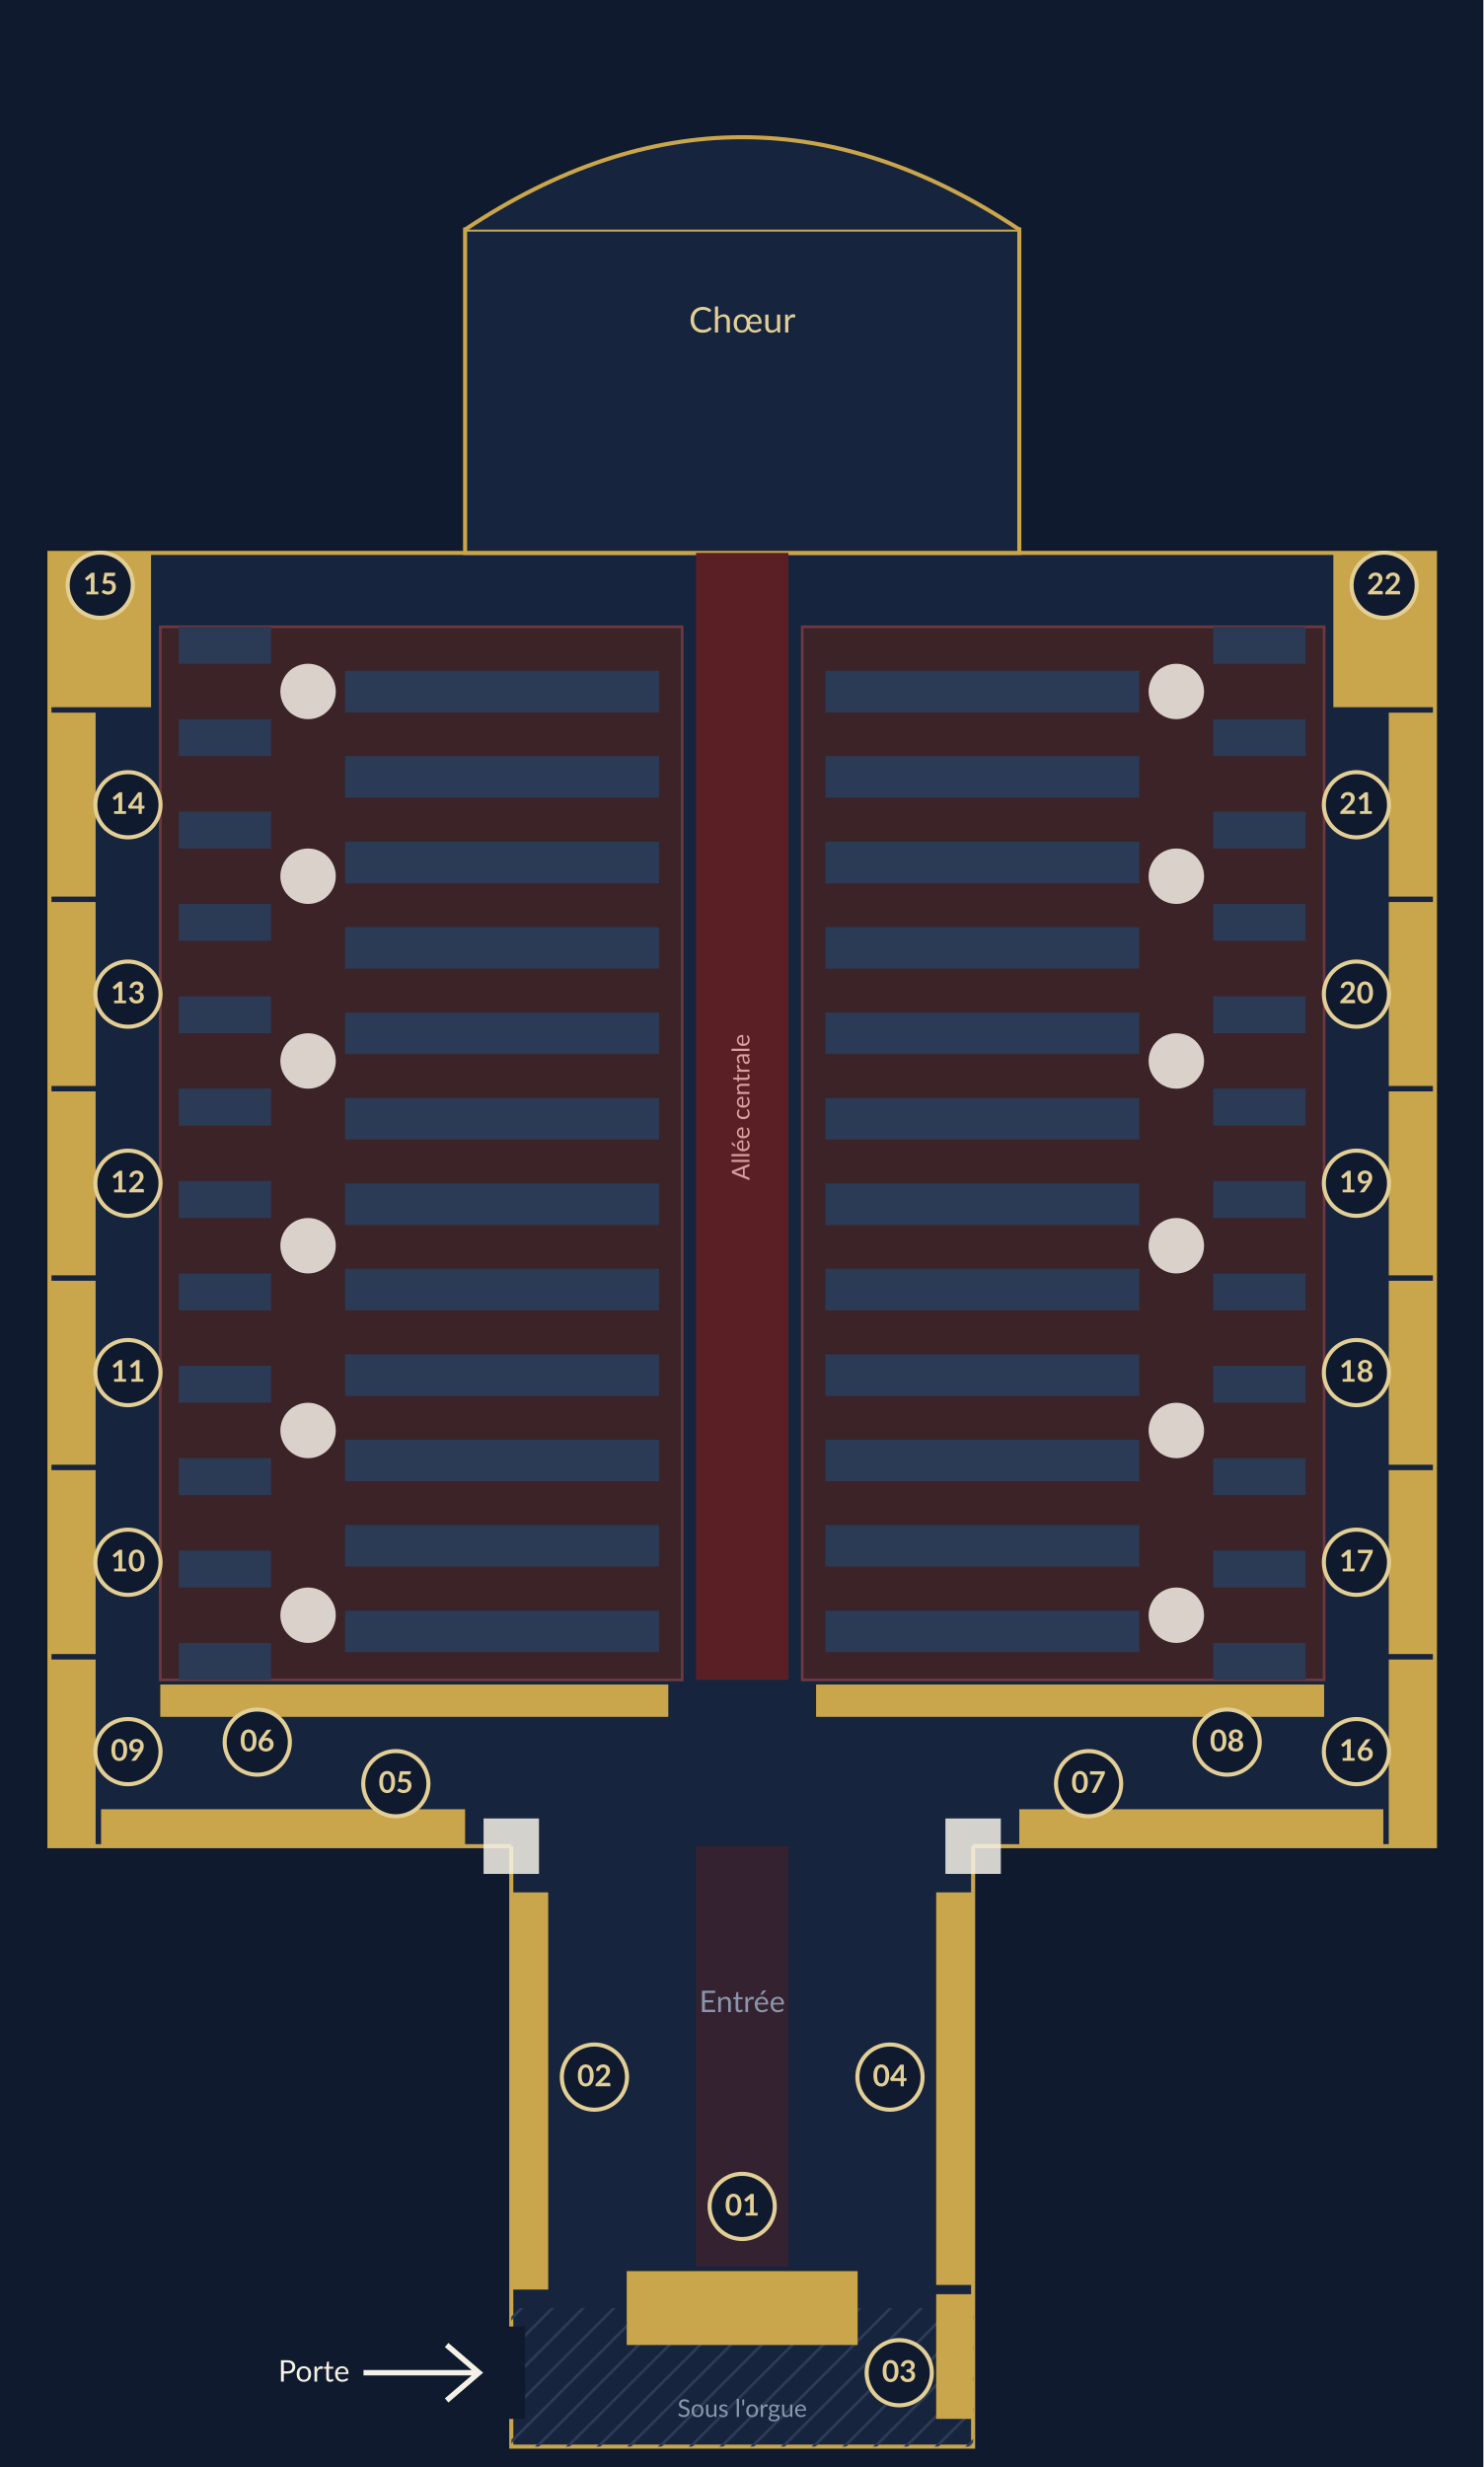
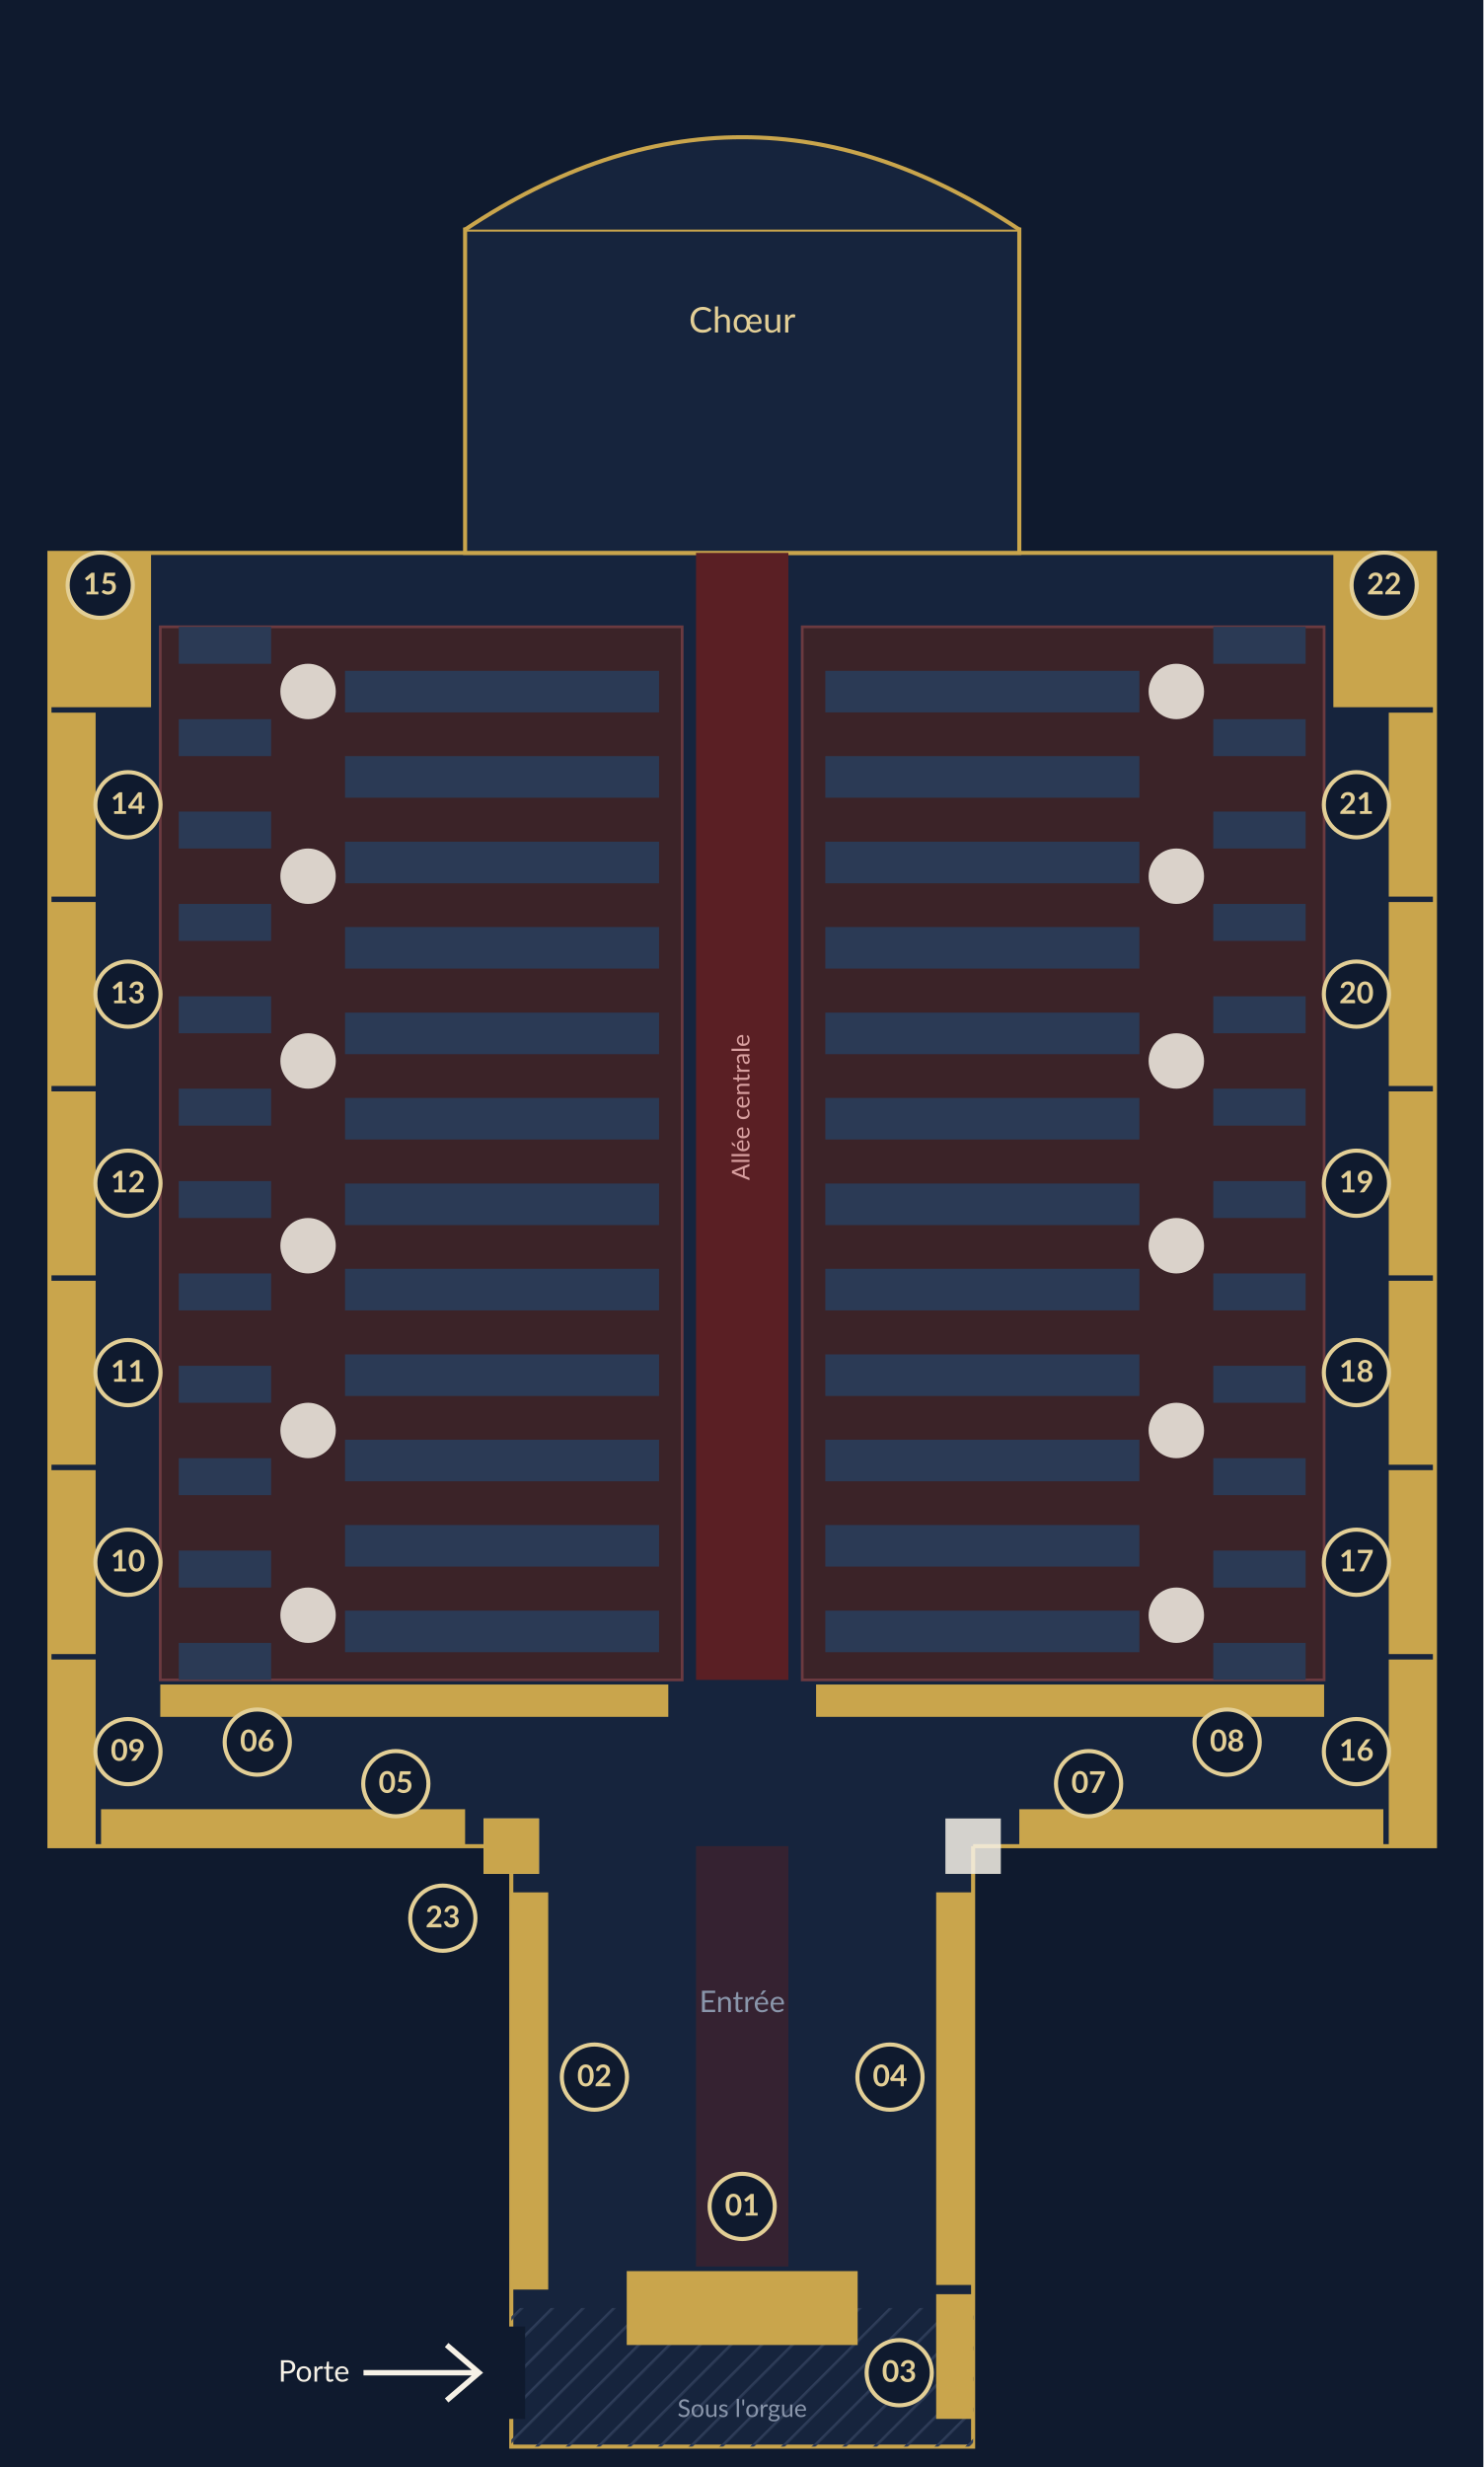
<svg xmlns="http://www.w3.org/2000/svg" viewBox="0 0 546 908" role="img" aria-label="Plan de l'église Saint-Étienne d'Ohain avec les sections de l'exposition">
  <style>
.mur{fill:#16243d;stroke:#c9a54c;stroke-width:1.5}.sol{fill:#16243d}.trait{fill:none;stroke:#c9a54c;stroke-width:1.5}
.estrade{fill:#3b2328;stroke:#6b3a40}.banc{fill:#2b3a55}.pilier{fill:#f6f1e6;opacity:.85}.tapis{fill:#5a1f24}.porte{fill:#0f1a2e}
.fleche{fill:none;stroke:#f6f1e6;stroke-width:2}.porte-txt{fill:#f6f1e6;text-anchor:end;dominant-baseline:middle}
text{font-family:Lato,sans-serif;text-anchor:middle;dominant-baseline:middle}.lib{fill:#e3cf96}.discret{fill:#8a96ab}.discret2{fill:#d9a0a0}
.bande{fill:#c9a54c}.cible{fill:transparent}.pastille{fill:#0f1a2e;stroke:#e3cf96;stroke-width:1.5}.num{fill:#e3cf96;font-weight:700}
.zone{cursor:pointer;outline:none}.zone .bande,.zone .pastille{transition:fill .15s,stroke-width .15s}
.zone.bientot .bande{fill:#8c7640}.zone.bientot .pastille{stroke:#8c7640}.zone.bientot .num{fill:#b8a571}
.zone.ouverte .pastille{fill:#c9a54c}.zone.ouverte .num{fill:#0f1a2e}
.zone:hover .bande,.zone:focus-visible .bande,.zone.choisie .bande{fill:#f2dc9b}
.zone:hover .pastille,.zone:focus-visible .pastille,.zone.choisie .pastille{stroke:#fff;stroke-width:3}
</style>
  <rect width="100%" height="100%" fill="#0f1a2e" />
  <defs>
    <pattern id="hach" width="8" height="8" patternUnits="userSpaceOnUse" patternTransform="rotate(45)">
      <line x1="0" y1="0" x2="0" y2="8" stroke="#2c3a55" stroke-width="2" />
    </pattern>
  </defs>
  <rect class="mur" x="18.2" y="203.5" width="510.0" height="476.0" />
  <rect class="sol" x="188.2" y="676.1" width="170.0" height="224.4" />
  <path class="trait" d="M188.2 679.5 L188.2 900.5 L358.2 900.5 L358.2 679.5" />
  <rect class="mur" x="171.2" y="84.5" width="204.0" height="119.0" />
  <path class="mur" d="M171.2 84.5 Q273.2 16.5 375.2 84.5" />
  <rect x="188.2" y="849.5" width="170.0" height="51.0" fill="url(#hach)" />
  <text class="discret" x="273.2" y="886.9" font-size="9">Sous l'orgue</text>
  <rect class="estrade" x="59.0" y="230.7" width="192.1" height="387.6" />
  <rect class="banc" x="127.0" y="592.8" width="115.6" height="15.3" />
  <rect class="banc" x="127.0" y="561.3" width="115.6" height="15.3" />
  <rect class="banc" x="127.0" y="529.9" width="115.6" height="15.3" />
  <rect class="banc" x="127.0" y="498.5" width="115.6" height="15.3" />
  <rect class="banc" x="127.0" y="467.0" width="115.6" height="15.3" />
  <rect class="banc" x="127.0" y="435.6" width="115.6" height="15.3" />
  <rect class="banc" x="127.0" y="404.1" width="115.6" height="15.3" />
  <rect class="banc" x="127.0" y="372.7" width="115.6" height="15.3" />
  <rect class="banc" x="127.0" y="341.2" width="115.6" height="15.3" />
  <rect class="banc" x="127.0" y="309.8" width="115.6" height="15.3" />
  <rect class="banc" x="127.0" y="278.3" width="115.6" height="15.3" />
  <rect class="banc" x="127.0" y="246.9" width="115.6" height="15.3" />
  <rect class="banc" x="65.8" y="604.7" width="34.0" height="13.6" />
  <rect class="banc" x="65.8" y="570.7" width="34.0" height="13.6" />
  <circle class="pilier" cx="113.4" cy="594.5" r="10.2" />
  <rect class="banc" x="65.8" y="536.7" width="34.0" height="13.6" />
  <rect class="banc" x="65.8" y="502.7" width="34.0" height="13.6" />
  <circle class="pilier" cx="113.4" cy="526.5" r="10.2" />
  <rect class="banc" x="65.8" y="468.7" width="34.0" height="13.6" />
  <rect class="banc" x="65.8" y="434.7" width="34.0" height="13.6" />
  <circle class="pilier" cx="113.4" cy="458.5" r="10.2" />
  <rect class="banc" x="65.8" y="400.7" width="34.0" height="13.6" />
  <rect class="banc" x="65.8" y="366.7" width="34.0" height="13.6" />
  <circle class="pilier" cx="113.4" cy="390.5" r="10.2" />
  <rect class="banc" x="65.8" y="332.7" width="34.0" height="13.6" />
  <rect class="banc" x="65.8" y="298.7" width="34.0" height="13.6" />
  <circle class="pilier" cx="113.4" cy="322.5" r="10.2" />
  <rect class="banc" x="65.8" y="264.7" width="34.0" height="13.6" />
  <rect class="banc" x="65.8" y="230.7" width="34.0" height="13.6" />
  <circle class="pilier" cx="113.4" cy="254.5" r="10.2" />
  <rect class="pilier" x="178.0" y="669.3" width="20.4" height="20.4" />
  <rect class="estrade" x="295.3" y="230.7" width="192.1" height="387.6" />
  <rect class="banc" x="303.8" y="592.8" width="115.6" height="15.3" />
  <rect class="banc" x="303.8" y="561.3" width="115.6" height="15.3" />
  <rect class="banc" x="303.8" y="529.9" width="115.6" height="15.3" />
  <rect class="banc" x="303.8" y="498.5" width="115.6" height="15.3" />
  <rect class="banc" x="303.8" y="467.0" width="115.6" height="15.3" />
  <rect class="banc" x="303.8" y="435.6" width="115.6" height="15.3" />
  <rect class="banc" x="303.8" y="404.1" width="115.6" height="15.3" />
  <rect class="banc" x="303.8" y="372.7" width="115.6" height="15.3" />
  <rect class="banc" x="303.8" y="341.2" width="115.6" height="15.3" />
  <rect class="banc" x="303.8" y="309.8" width="115.6" height="15.3" />
  <rect class="banc" x="303.8" y="278.3" width="115.6" height="15.3" />
  <rect class="banc" x="303.8" y="246.9" width="115.6" height="15.3" />
  <rect class="banc" x="446.6" y="604.7" width="34.0" height="13.6" />
  <rect class="banc" x="446.6" y="570.7" width="34.0" height="13.6" />
  <circle class="pilier" cx="433.0" cy="594.5" r="10.2" />
  <rect class="banc" x="446.6" y="536.7" width="34.0" height="13.6" />
  <rect class="banc" x="446.6" y="502.7" width="34.0" height="13.6" />
  <circle class="pilier" cx="433.0" cy="526.5" r="10.2" />
  <rect class="banc" x="446.6" y="468.7" width="34.0" height="13.6" />
  <rect class="banc" x="446.6" y="434.7" width="34.0" height="13.6" />
  <circle class="pilier" cx="433.0" cy="458.5" r="10.2" />
  <rect class="banc" x="446.6" y="400.7" width="34.0" height="13.6" />
  <rect class="banc" x="446.6" y="366.7" width="34.0" height="13.6" />
  <circle class="pilier" cx="433.0" cy="390.5" r="10.2" />
  <rect class="banc" x="446.6" y="332.7" width="34.0" height="13.6" />
  <rect class="banc" x="446.6" y="298.7" width="34.0" height="13.6" />
  <circle class="pilier" cx="433.0" cy="322.5" r="10.2" />
  <rect class="banc" x="446.6" y="264.7" width="34.0" height="13.6" />
  <rect class="banc" x="446.6" y="230.7" width="34.0" height="13.6" />
  <circle class="pilier" cx="433.0" cy="254.5" r="10.2" />
  <rect class="pilier" x="348.0" y="669.3" width="20.4" height="20.4" />
  <rect class="tapis" x="256.2" y="203.5" width="34.0" height="414.8" />
  <rect class="tapis" x="256.2" y="679.5" width="34.0" height="154.7" opacity="0.45" />
  <text class="discret2" x="273.2" y="407.5" font-size="9" transform="rotate(-90 273.2 407.5)">Allée centrale</text>
  <text class="lib" x="273.2" y="118.5" font-size="13">Chœur</text>
  <text class="discret" x="273.2" y="737.3" font-size="11">Entrée</text>
  <rect class="porte" x="183.1" y="856.3" width="10.2" height="34.0" />
  <path class="fleche" d="M133.8 873.3 L176.3 873.3 M164.4 863.1 L176.3 873.3 L164.4 883.5" />
  <text class="porte-txt" x="128.7" y="873.3" font-size="11">Porte</text>
  <a class="zone" href="#s-01" data-s="s-01" aria-label="Section 01">
    <rect class="cible" x="218.8" y="824.0" width="108.8" height="51.0" />
    <rect class="bande" x="230.7" y="835.9" width="85.0" height="27.2" />
    <circle class="pastille" cx="273.2" cy="812.1" r="12" />
    <text class="num" x="273.2" y="812.1" font-size="11">01</text>
  </a>
  <a class="zone" href="#s-02" data-s="s-02" aria-label="Section 02">
    <rect class="cible" x="176.3" y="684.6" width="37.4" height="170.0" />
    <rect class="bande" x="188.2" y="696.5" width="13.6" height="146.2" />
    <circle class="pastille" cx="218.8" cy="764.5" r="12" />
    <text class="num" x="218.8" y="764.5" font-size="11">02</text>
  </a>
  <a class="zone" href="#s-03" data-s="s-03" aria-label="Section 03">
    <rect class="cible" x="332.7" y="832.5" width="37.4" height="69.7" />
    <rect class="bande" x="344.6" y="844.4" width="13.6" height="45.9" />
    <circle class="pastille" cx="331.0" cy="873.3" r="12" />
    <text class="num" x="331.0" y="873.3" font-size="11">03</text>
  </a>
  <a class="zone" href="#s-04" data-s="s-04" aria-label="Section 04">
    <rect class="cible" x="332.7" y="684.6" width="37.4" height="168.3" />
    <rect class="bande" x="344.6" y="696.5" width="13.6" height="144.5" />
    <circle class="pastille" cx="327.6" cy="764.5" r="12" />
    <text class="num" x="327.6" y="764.5" font-size="11">04</text>
  </a>
  <a class="zone" href="#s-05" data-s="s-05" aria-label="Section 05">
    <rect class="cible" x="25.3" y="654.0" width="157.8" height="37.4" />
    <rect class="bande" x="37.2" y="665.9" width="134.0" height="13.6" />
    <circle class="pastille" cx="145.7" cy="656.5" r="12" />
    <text class="num" x="145.7" y="656.5" font-size="11">05</text>
  </a>
  <a class="zone" href="#s-06" data-s="s-06" aria-label="Section 06">
    <rect class="cible" x="47.1" y="608.1" width="210.8" height="35.7" />
    <rect class="bande" x="59.0" y="620.0" width="187.0" height="11.9" />
    <circle class="pastille" cx="94.7" cy="641.2" r="12" />
    <text class="num" x="94.7" y="641.2" font-size="11">06</text>
  </a>
  <a class="zone" href="#s-07" data-s="s-07" aria-label="Section 07">
    <rect class="cible" x="363.3" y="654.0" width="157.8" height="37.4" />
    <rect class="bande" x="375.2" y="665.9" width="134.0" height="13.6" />
    <circle class="pastille" cx="400.7" cy="656.5" r="12" />
    <text class="num" x="400.7" y="656.5" font-size="11">07</text>
  </a>
  <a class="zone" href="#s-08" data-s="s-08" aria-label="Section 08">
    <rect class="cible" x="288.5" y="608.1" width="210.8" height="35.7" />
    <rect class="bande" x="300.4" y="620.0" width="187.0" height="11.9" />
    <circle class="pastille" cx="451.7" cy="641.2" r="12" />
    <text class="num" x="451.7" y="641.2" font-size="11">08</text>
  </a>
  <a class="zone" href="#s-09" data-s="s-09" aria-label="Section 09">
    <rect class="cible" x="6.3" y="598.9" width="40.8" height="92.5" />
    <rect class="bande" x="18.2" y="610.8" width="17.0" height="68.7" />
    <circle class="pastille" cx="47.1" cy="644.7" r="12" />
    <text class="num" x="47.1" y="644.7" font-size="11">09</text>
  </a>
  <a class="zone" href="#s-10" data-s="s-10" aria-label="Section 10">
    <rect class="cible" x="6.3" y="529.2" width="40.8" height="91.5" />
    <rect class="bande" x="18.2" y="541.1" width="17.0" height="67.7" />
    <circle class="pastille" cx="47.1" cy="575.0" r="12" />
    <text class="num" x="47.1" y="575.0" font-size="11">10</text>
  </a>
  <a class="zone" href="#s-11" data-s="s-11" aria-label="Section 11">
    <rect class="cible" x="6.3" y="459.5" width="40.8" height="91.5" />
    <rect class="bande" x="18.2" y="471.4" width="17.0" height="67.7" />
    <circle class="pastille" cx="47.1" cy="505.2" r="12" />
    <text class="num" x="47.1" y="505.2" font-size="11">11</text>
  </a>
  <a class="zone" href="#s-12" data-s="s-12" aria-label="Section 12">
    <rect class="cible" x="6.3" y="389.8" width="40.8" height="91.5" />
    <rect class="bande" x="18.2" y="401.7" width="17.0" height="67.7" />
    <circle class="pastille" cx="47.1" cy="435.5" r="12" />
    <text class="num" x="47.1" y="435.5" font-size="11">12</text>
  </a>
  <a class="zone" href="#s-13" data-s="s-13" aria-label="Section 13">
    <rect class="cible" x="6.3" y="320.1" width="40.8" height="91.5" />
    <rect class="bande" x="18.2" y="332.0" width="17.0" height="67.7" />
    <circle class="pastille" cx="47.1" cy="365.9" r="12" />
    <text class="num" x="47.1" y="365.9" font-size="11">13</text>
  </a>
  <a class="zone" href="#s-14" data-s="s-14" aria-label="Section 14">
    <rect class="cible" x="6.3" y="250.4" width="40.8" height="91.5" />
    <rect class="bande" x="18.2" y="262.3" width="17.0" height="67.7" />
    <circle class="pastille" cx="47.1" cy="296.2" r="12" />
    <text class="num" x="47.1" y="296.2" font-size="11">14</text>
  </a>
  <a class="zone" href="#s-15" data-s="s-15" aria-label="Section 15">
    <rect class="cible" x="6.3" y="191.6" width="61.2" height="80.6" />
    <rect class="bande" x="18.2" y="203.5" width="37.4" height="56.8" />
    <circle class="pastille" cx="36.9" cy="215.4" r="12" />
    <text class="num" x="36.9" y="215.4" font-size="11">15</text>
  </a>
  <a class="zone" href="#s-16" data-s="s-16" aria-label="Section 16">
    <rect class="cible" x="499.3" y="598.9" width="40.8" height="92.5" />
    <rect class="bande" x="511.2" y="610.8" width="17.0" height="68.7" />
    <circle class="pastille" cx="499.3" cy="644.7" r="12" />
    <text class="num" x="499.3" y="644.7" font-size="11">16</text>
  </a>
  <a class="zone" href="#s-17" data-s="s-17" aria-label="Section 17">
    <rect class="cible" x="499.3" y="529.2" width="40.8" height="91.5" />
    <rect class="bande" x="511.2" y="541.1" width="17.0" height="67.7" />
    <circle class="pastille" cx="499.3" cy="575.0" r="12" />
    <text class="num" x="499.3" y="575.0" font-size="11">17</text>
  </a>
  <a class="zone" href="#s-18" data-s="s-18" aria-label="Section 18">
    <rect class="cible" x="499.3" y="459.5" width="40.8" height="91.5" />
    <rect class="bande" x="511.2" y="471.4" width="17.0" height="67.7" />
    <circle class="pastille" cx="499.3" cy="505.2" r="12" />
    <text class="num" x="499.3" y="505.2" font-size="11">18</text>
  </a>
  <a class="zone" href="#s-19" data-s="s-19" aria-label="Section 19">
    <rect class="cible" x="499.3" y="389.8" width="40.8" height="91.5" />
    <rect class="bande" x="511.2" y="401.7" width="17.0" height="67.7" />
    <circle class="pastille" cx="499.3" cy="435.5" r="12" />
    <text class="num" x="499.3" y="435.5" font-size="11">19</text>
  </a>
  <a class="zone" href="#s-20" data-s="s-20" aria-label="Section 20">
    <rect class="cible" x="499.3" y="320.1" width="40.8" height="91.5" />
    <rect class="bande" x="511.2" y="332.0" width="17.0" height="67.7" />
    <circle class="pastille" cx="499.3" cy="365.9" r="12" />
    <text class="num" x="499.3" y="365.9" font-size="11">20</text>
  </a>
  <a class="zone" href="#s-21" data-s="s-21" aria-label="Section 21">
    <rect class="cible" x="499.3" y="250.4" width="40.8" height="91.5" />
    <rect class="bande" x="511.2" y="262.3" width="17.0" height="67.7" />
    <circle class="pastille" cx="499.3" cy="296.2" r="12" />
    <text class="num" x="499.3" y="296.2" font-size="11">21</text>
  </a>
  <a class="zone" href="#s-22" data-s="s-22" aria-label="Section 22">
    <rect class="cible" x="478.9" y="191.6" width="61.2" height="80.6" />
    <rect class="bande" x="490.8" y="203.5" width="37.4" height="56.8" />
    <circle class="pastille" cx="509.5" cy="215.4" r="12" />
    <text class="num" x="509.5" y="215.4" font-size="11">22</text>
  </a>
+   <a class="zone" href="#s-23" data-s="s-23" aria-label="Section 23">
+     <rect class="cible" x="166" y="657.3" width="44.4" height="44.4" />
+     <rect class="bande" x="178" y="669.3" width="20.4" height="20.4" />
+     <circle class="pastille" cx="163" cy="706" r="12" />
+     <text class="num" x="163" y="706" font-size="11">23</text>
+   </a>
</svg>
